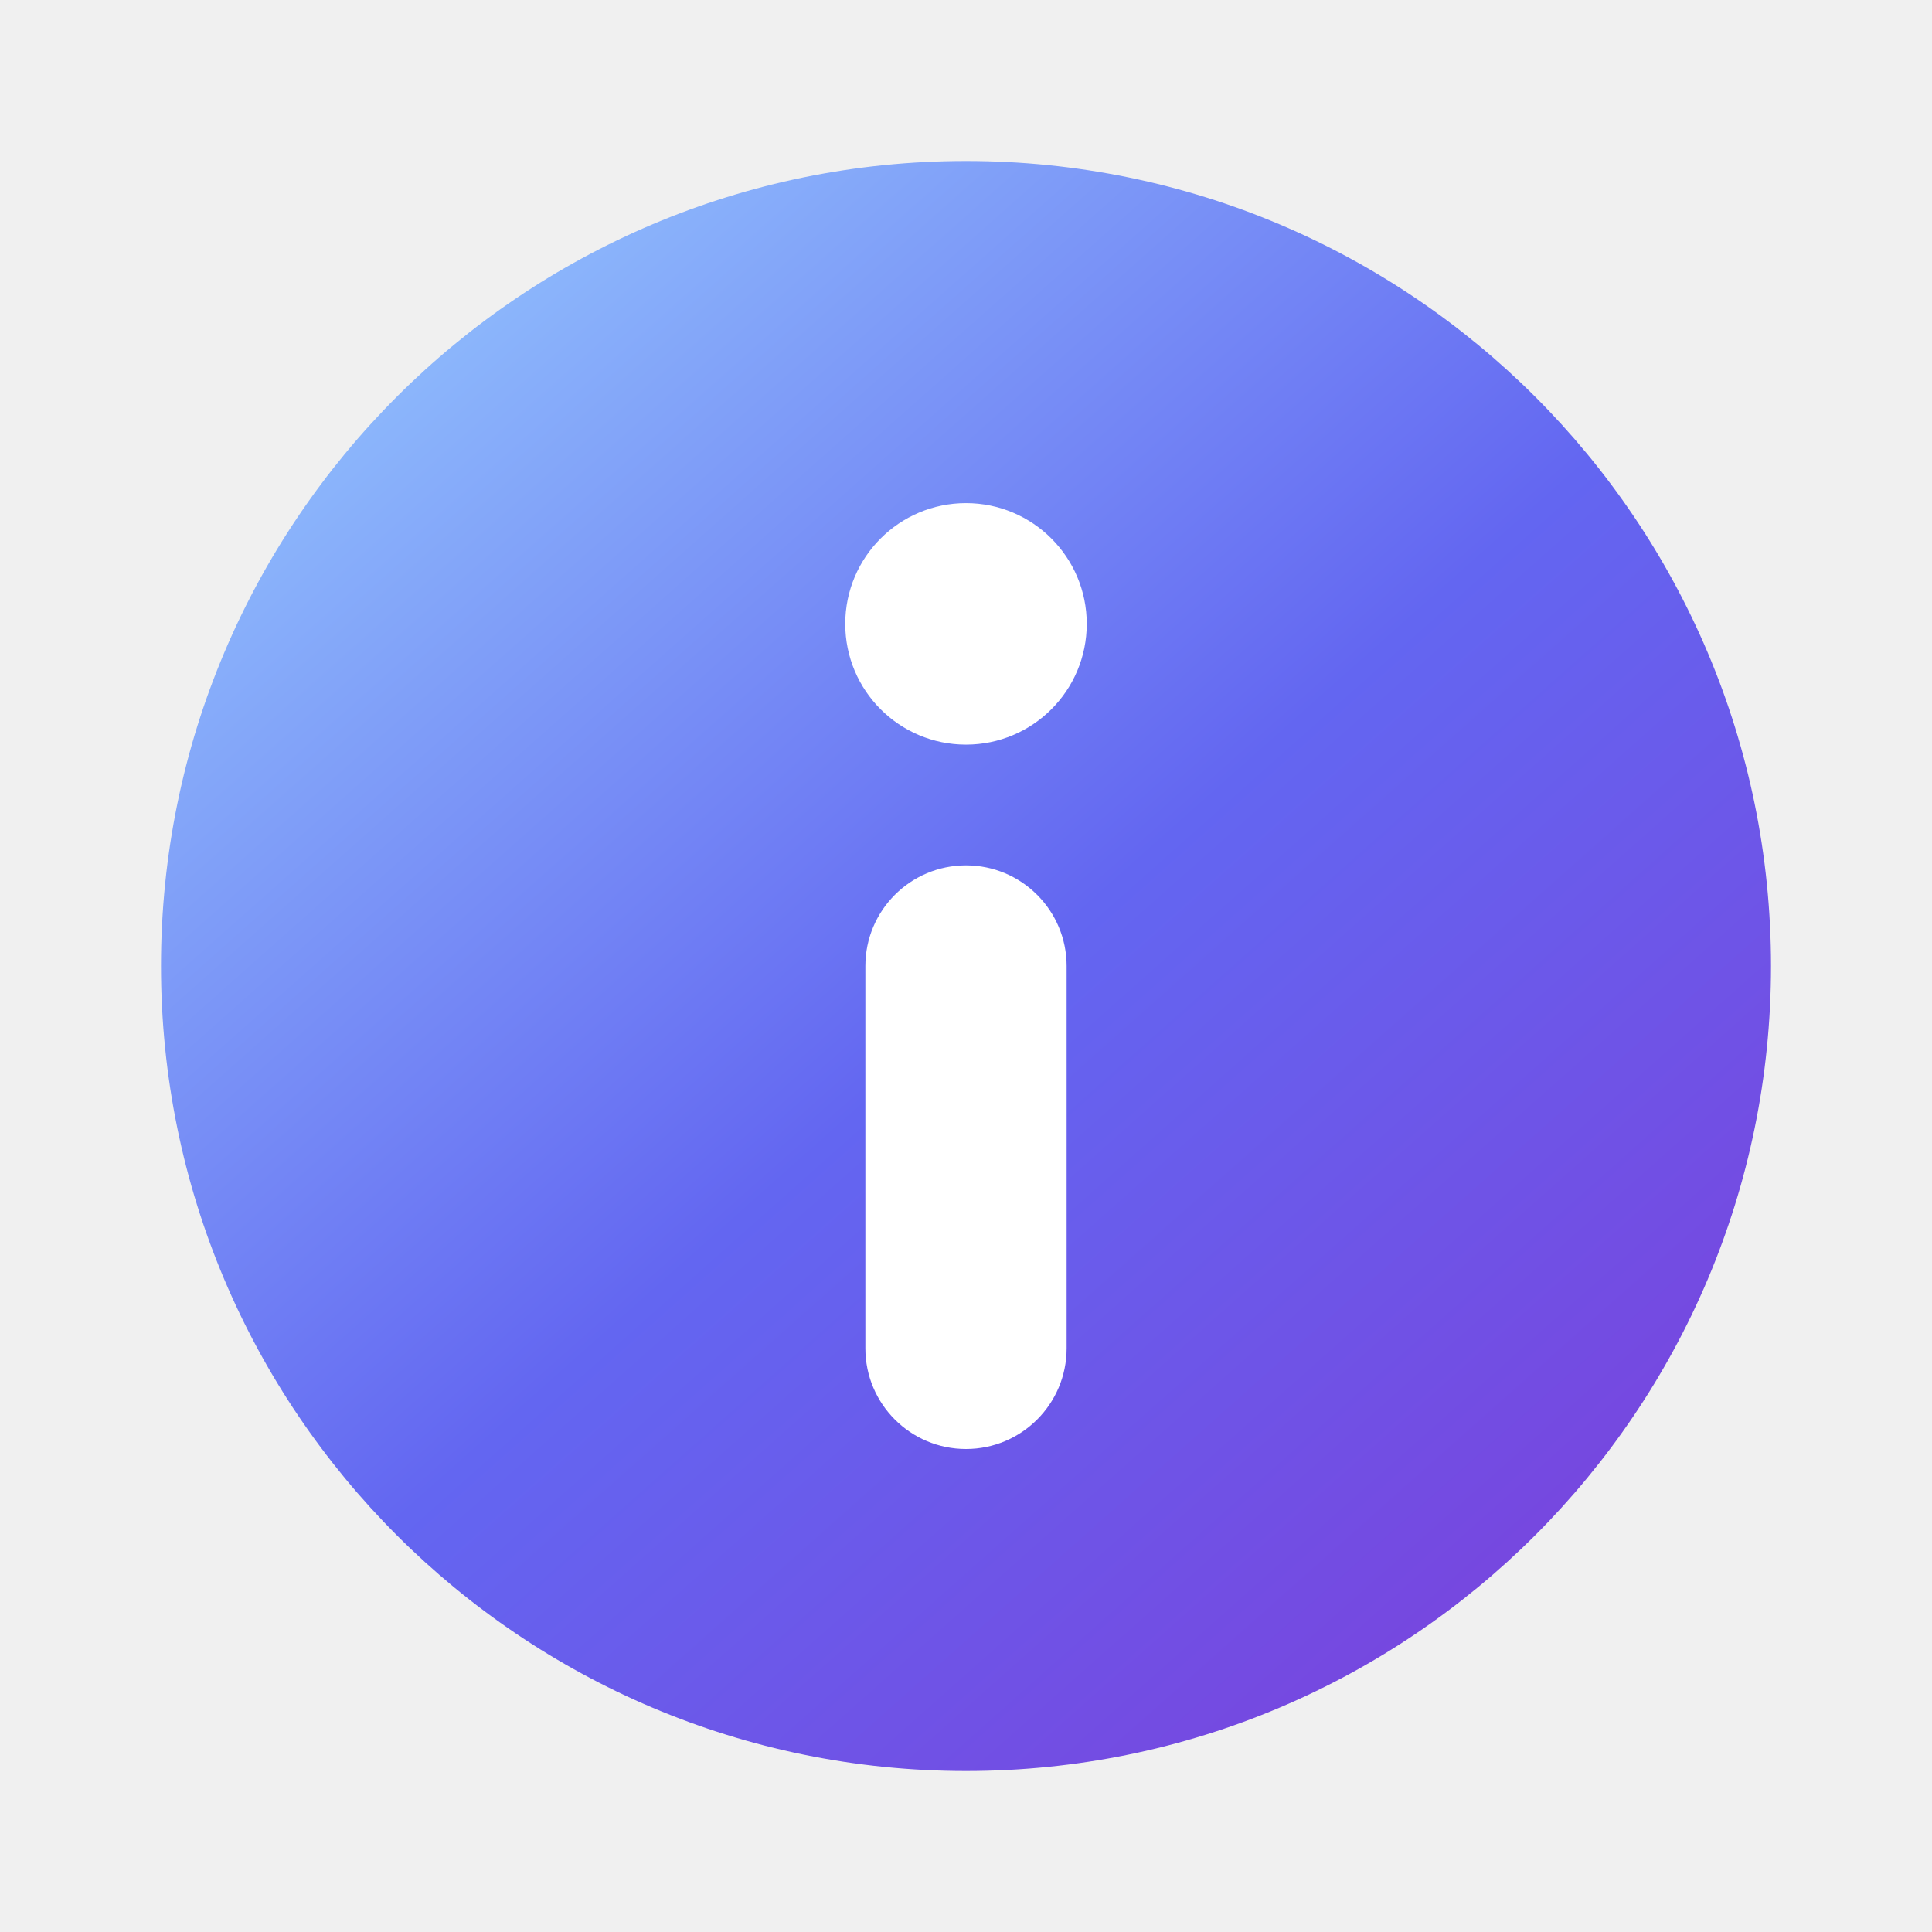
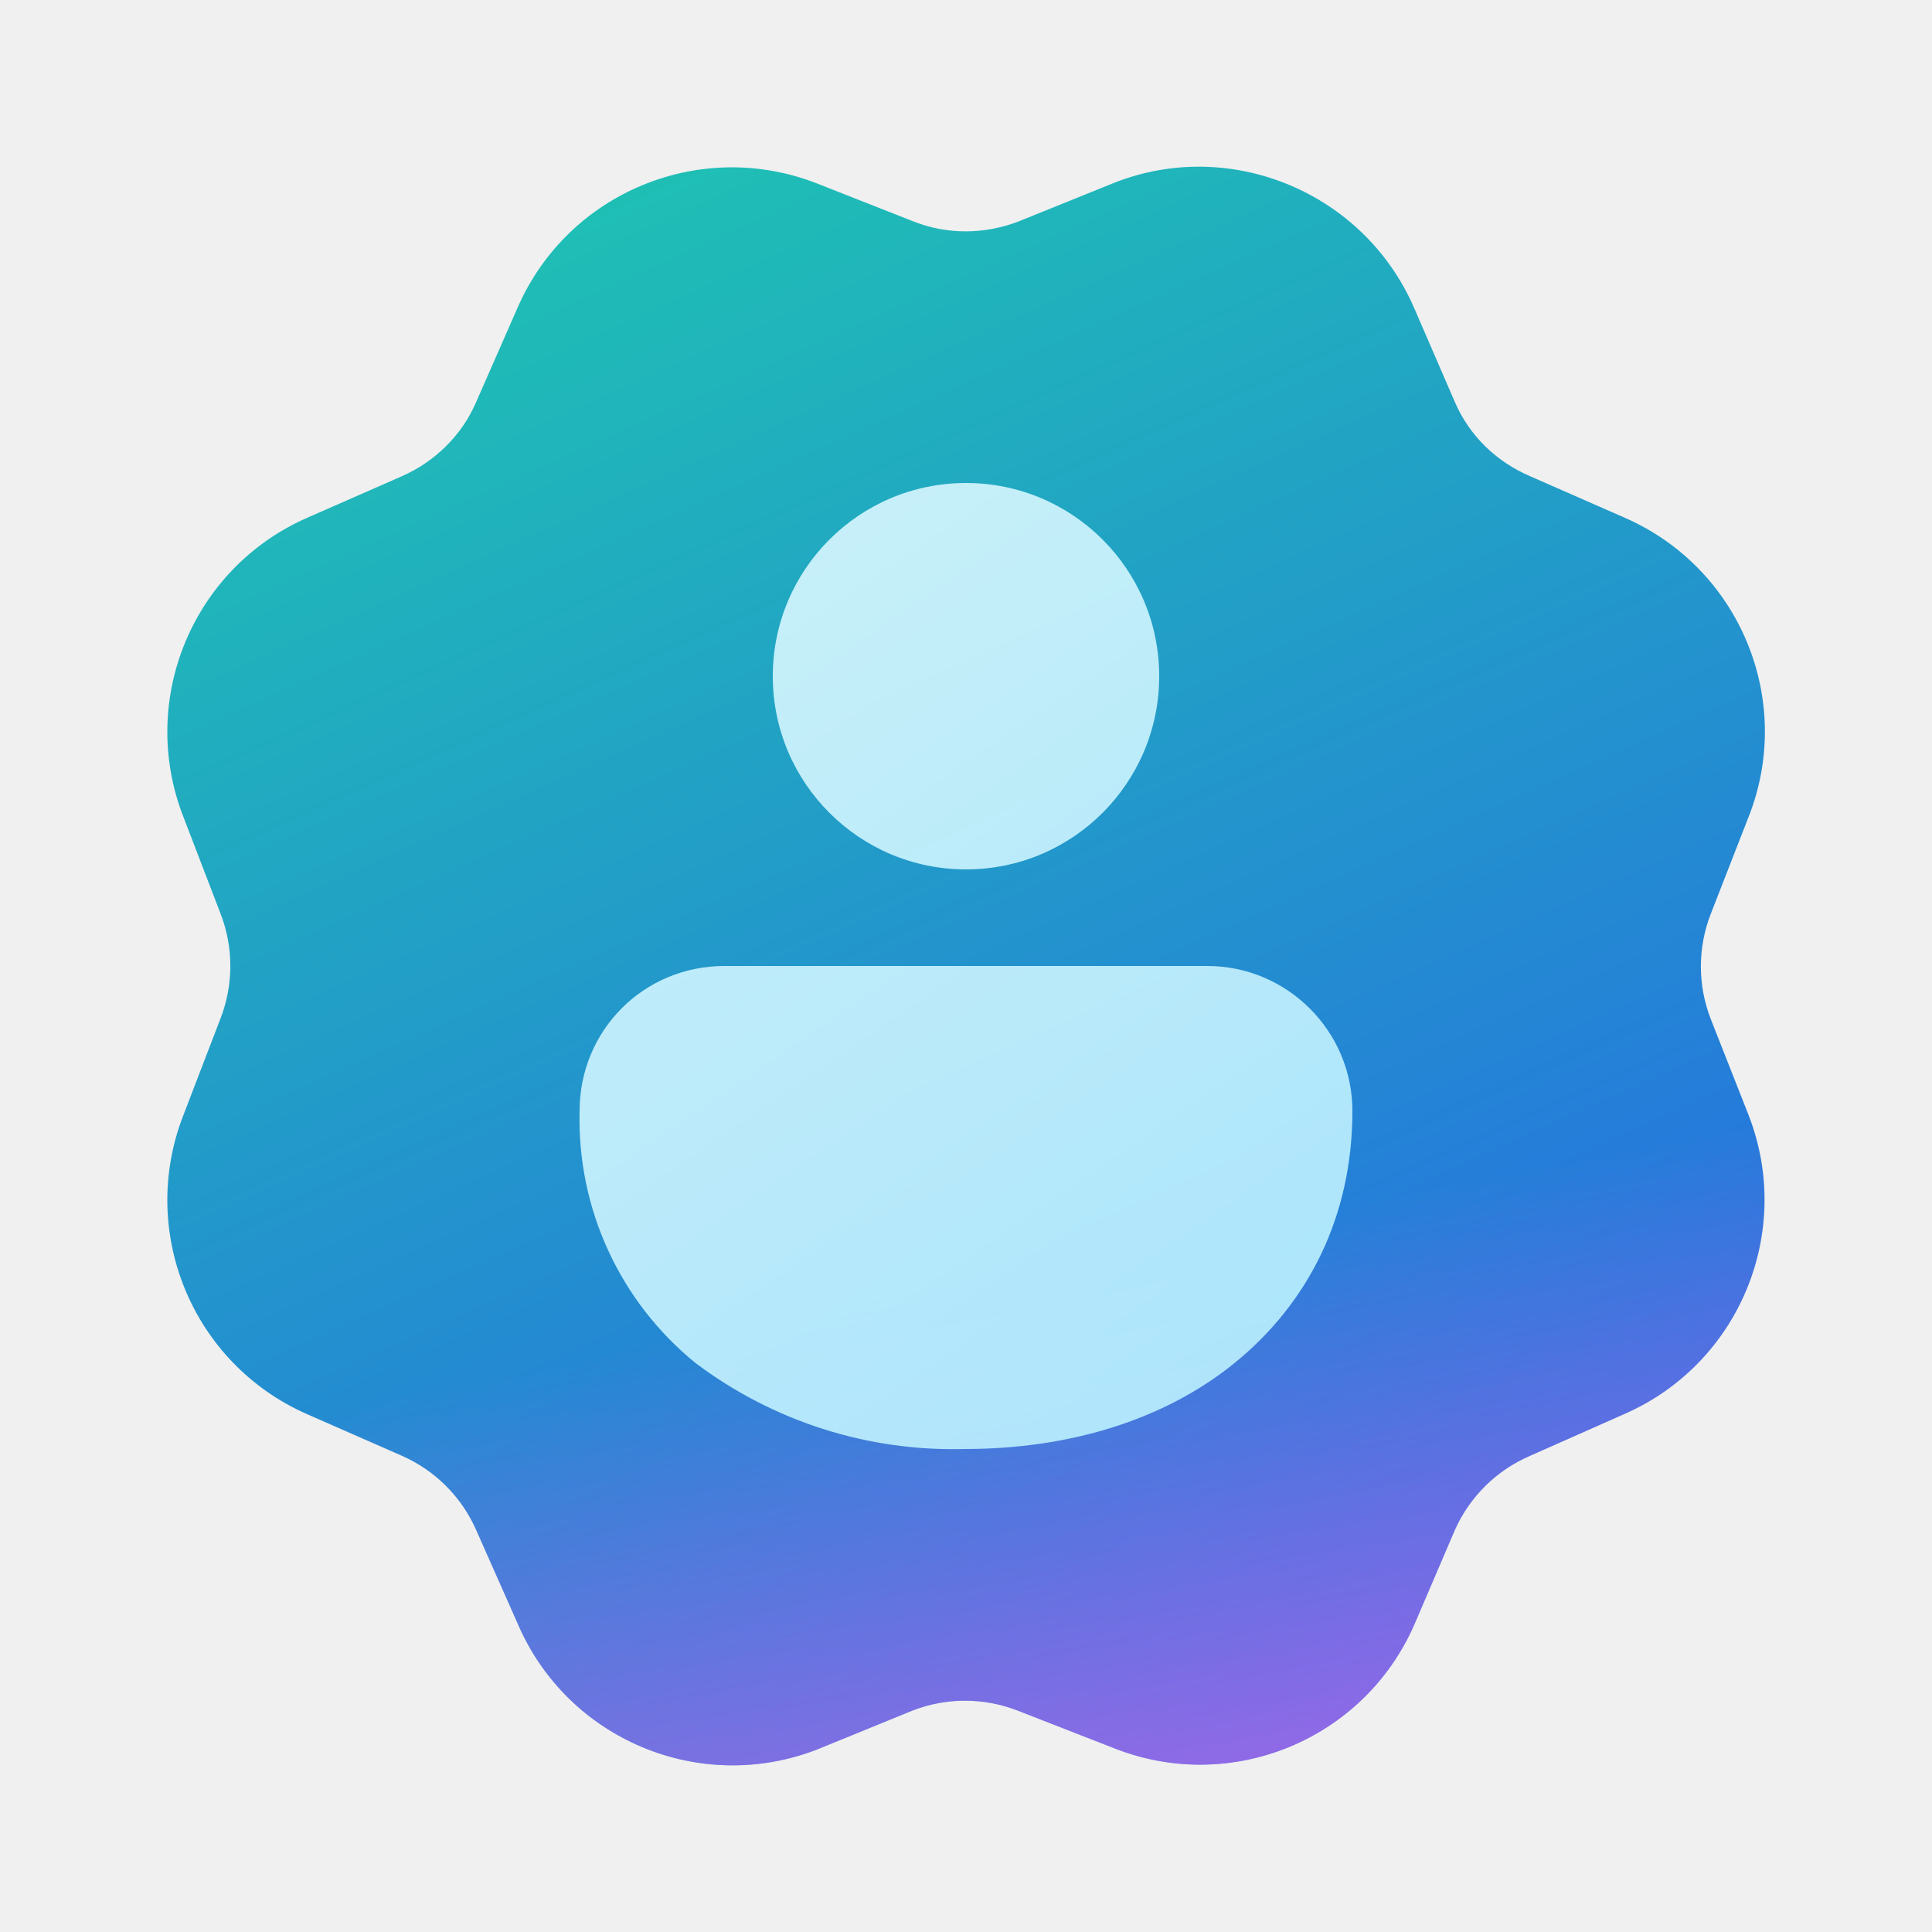
- <svg xmlns="http://www.w3.org/2000/svg" width="24" height="24" viewBox="0 0 24 24">
-   <path d="M12 22a10 10 0 1 0 0-20 10 10 0 0 0 0 20Z" fill="url(#a)" />
-   <path d="M12 10.75c.69 0 1.25.56 1.25 1.25v4.75a1.25 1.25 0 1 1-2.5 0V12c0-.69.56-1.25 1.25-1.25Zm0-4.5a1.5 1.5 0 1 1 0 3 1.5 1.5 0 0 1 0-3Z" fill="white" />
+ <svg xmlns="http://www.w3.org/2000/svg" width="20" height="20" viewBox="0 0 20 20" fill="none">
+   <path d="m8.46 1.9.99.39c.35.14.74.14 1.1 0l.99-.4c1.2-.47 2.58.1 3.1 1.3l.42.97c.15.35.43.62.78.77l.98.43c1.19.52 1.76 1.89 1.28 3.1l-.39 1a1.5 1.5 0 0 0 0 1.09l.39.99a2.42 2.42 0 0 1-1.29 3.1l-.97.43a1.5 1.5 0 0 0-.78.77l-.42.98a2.42 2.42 0 0 1-3.1 1.28l-1-.39a1.5 1.5 0 0 0-1.1 0l-.98.4a2.42 2.42 0 0 1-3.1-1.3l-.43-.97a1.5 1.5 0 0 0-.77-.77l-.98-.43a2.42 2.42 0 0 1-1.28-3.1l.38-.99a1.5 1.5 0 0 0 0-1.1l-.38-.99a2.42 2.42 0 0 1 1.28-3.1l.98-.43c.34-.15.62-.42.77-.77l.43-.98a2.42 2.42 0 0 1 3.1-1.28Z" fill="url(#ic_fluent_person_starburst_20_color__a)" />
+   <path d="m8.46 1.9.99.39c.35.14.74.14 1.1 0l.99-.4c1.2-.47 2.58.1 3.1 1.3l.42.97c.15.35.43.62.78.77l.98.43c1.19.52 1.76 1.89 1.28 3.1l-.39 1a1.5 1.5 0 0 0 0 1.09l.39.99a2.42 2.42 0 0 1-1.29 3.1l-.97.43a1.5 1.5 0 0 0-.78.77l-.42.98a2.42 2.42 0 0 1-3.1 1.28l-1-.39a1.5 1.5 0 0 0-1.1 0l-.98.4a2.42 2.42 0 0 1-3.1-1.3l-.43-.97a1.5 1.5 0 0 0-.77-.77l-.98-.43a2.42 2.42 0 0 1-1.28-3.1l.38-.99a1.5 1.5 0 0 0 0-1.1l-.38-.99a2.42 2.42 0 0 1 1.28-3.1l.98-.43c.34-.15.62-.42.77-.77l.43-.98a2.42 2.42 0 0 1 3.1-1.28Z" fill="url(#ic_fluent_person_starburst_20_color__b)" fill-opacity=".7" />
+   <path d="M8 7a2 2 0 1 1 4 0 2 2 0 0 1-4 0Zm-.5 3h5c.82 0 1.5.67 1.5 1.5 0 1.11-.47 2-1.22 2.61-.74.6-1.73.89-2.79.89a4.43 4.43 0 0 1-2.79-.89A3.25 3.25 0 0 1 6 11.5c0-.83.66-1.5 1.5-1.5Z" fill="url(#ic_fluent_person_starburst_20_color__c)" fill-opacity=".9" />
  <defs>
-     <linearGradient id="a" x1="4" y1="3" x2="20" y2="21" gradientUnits="userSpaceOnUse">
-       <stop stop-color="#93C5FD" />
-       <stop offset=".52" stop-color="#6366F1" />
-       <stop offset="1" stop-color="#7A41DC" />
+     <linearGradient id="ic_fluent_person_starburst_20_color__a" x1="4.48" y1=".81" x2="12.75" y2="19.19" gradientUnits="userSpaceOnUse">
+       <stop stop-color="#1EC8B0" />
+       <stop offset="1" stop-color="#2764E7" />
+     </linearGradient>
+     <linearGradient id="ic_fluent_person_starburst_20_color__b" x1="12.56" y1="3.76" x2="15.84" y2="20.05" gradientUnits="userSpaceOnUse">
+       <stop offset=".53" stop-color="#FF6CE8" stop-opacity="0" />
+       <stop offset="1" stop-color="#FF6CE8" />
+     </linearGradient>
+     <linearGradient id="ic_fluent_person_starburst_20_color__c" x1="16" y1="23.57" x2="-1.56" y2="-2.19" gradientUnits="userSpaceOnUse">
+       <stop stop-color="#9DEAFF" />
+       <stop offset="1" stop-color="#fff" />
    </linearGradient>
  </defs>
</svg>
